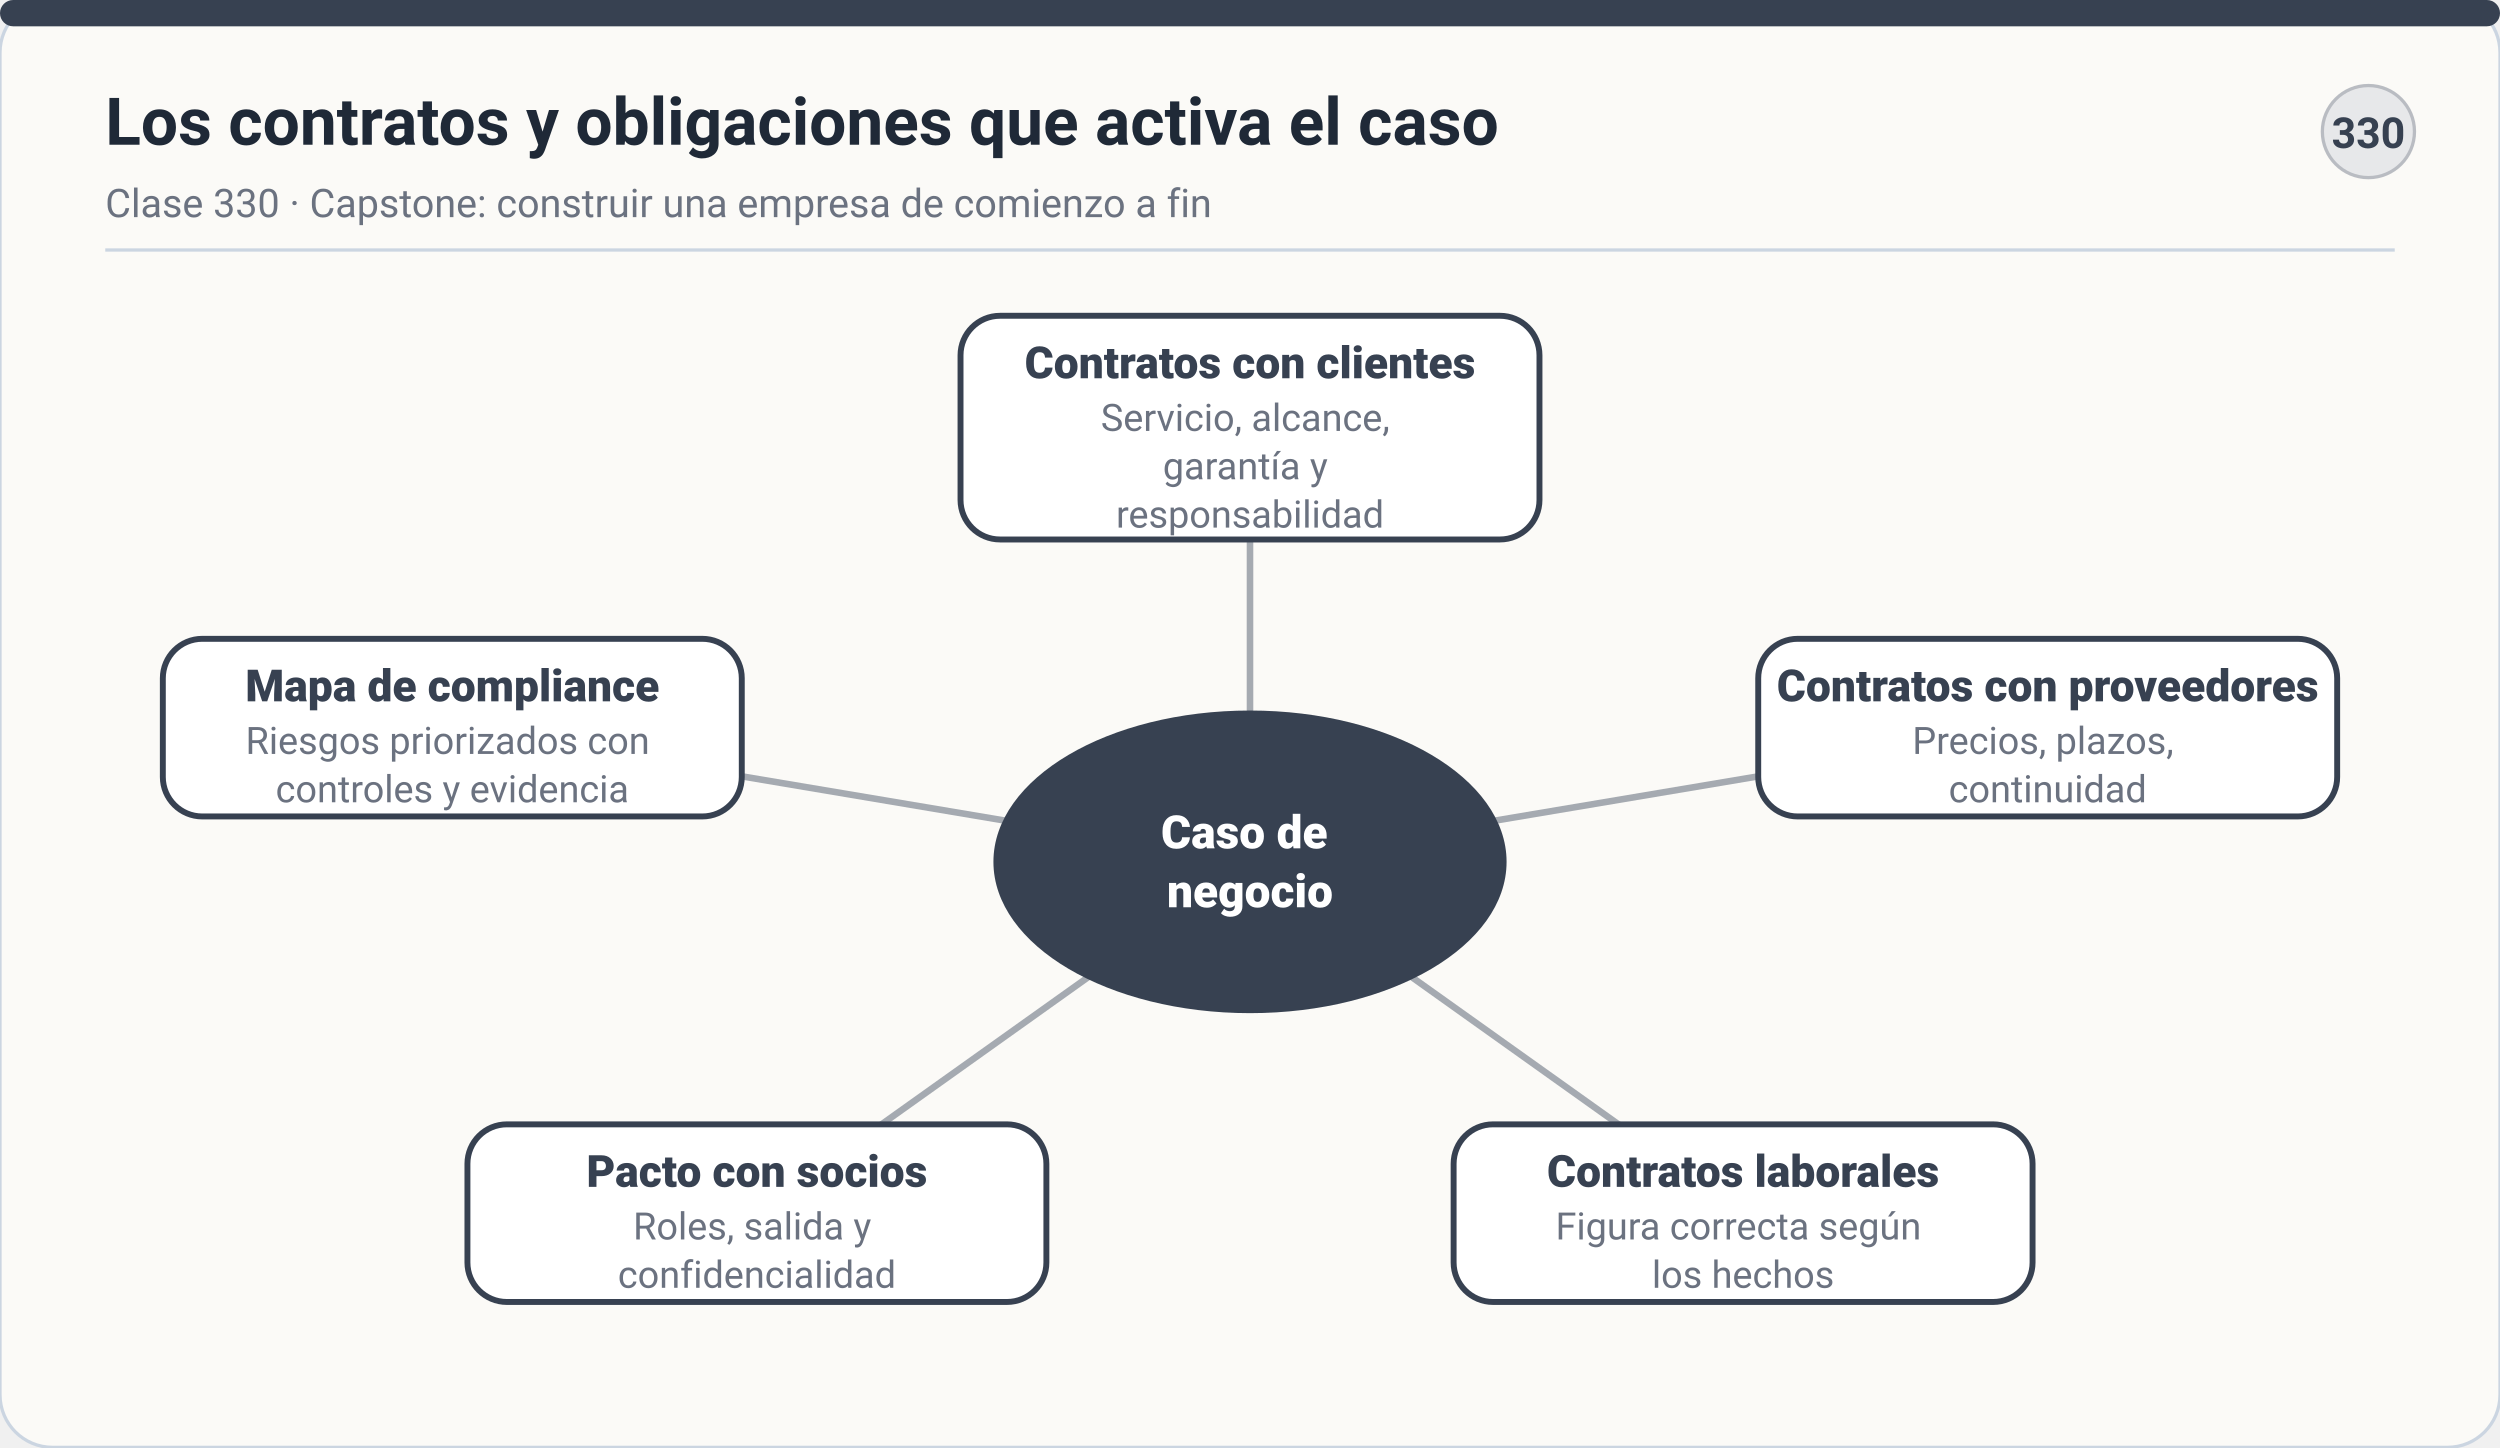
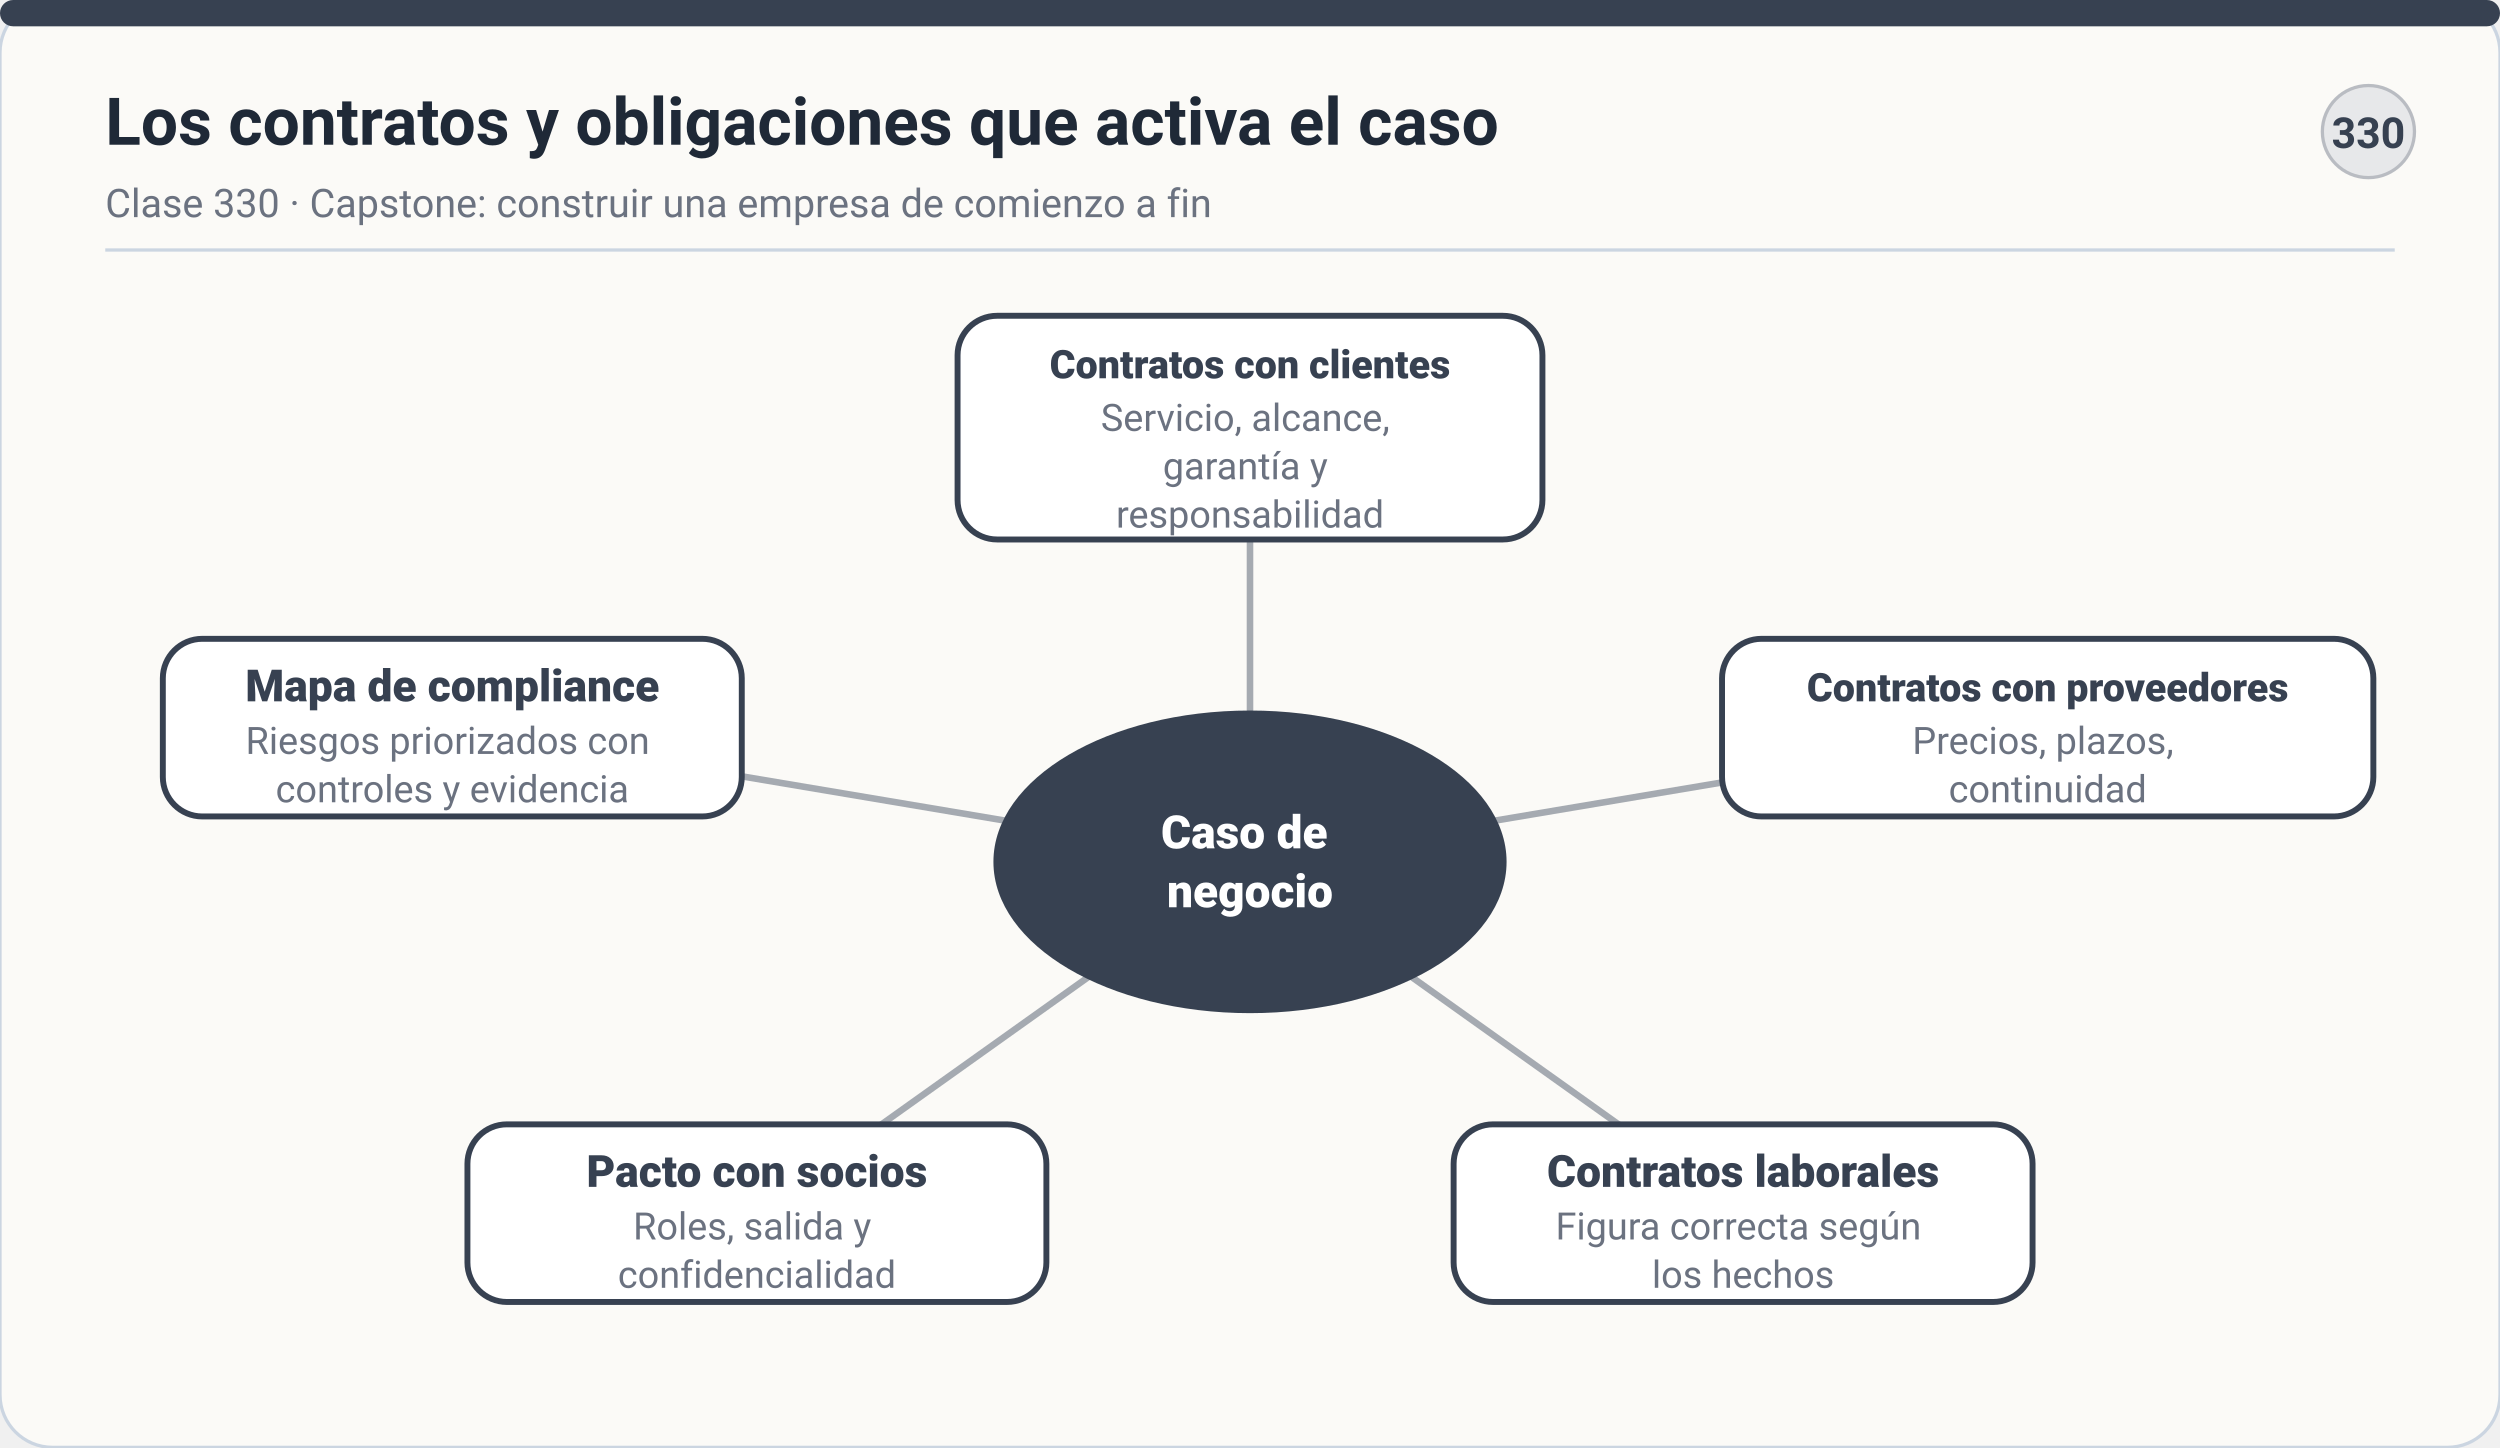
<svg xmlns="http://www.w3.org/2000/svg" viewBox="0 0 760 440" width="760" height="440" role="img" aria-labelledby="t d" font-family="system-ui, -apple-system, 'Segoe UI', Roboto, Arial, sans-serif">
  <defs>
    <marker id="fl" viewBox="0 0 10 10" refX="9" refY="5" markerWidth="7" markerHeight="7" orient="auto-start-reverse">
      <path d="M0,0 L10,5 L0,10 z" fill="#6B7280" />
    </marker>
    <marker id="fa" viewBox="0 0 10 10" refX="9" refY="5" markerWidth="7" markerHeight="7" orient="auto-start-reverse">
      <path d="M0,0 L10,5 L0,10 z" fill="#374151" />
    </marker>
  </defs>
  <rect width="760" height="440" rx="16" fill="#FBFAF7" stroke="#CBD5E1" />
  <rect x="0" y="0" width="760" height="8" rx="4" fill="#374151" />
  <text x="32.0" y="44.0" font-size="20" text-anchor="start" fill="#1F2937" font-weight="700">
    <tspan x="32.0" dy="0.0">Los contratos y obligaciones que activa el caso</tspan>
  </text>
  <text x="32.0" y="66.0" font-size="12" text-anchor="start" fill="#6B7280" font-weight="400">
    <tspan x="32.0" dy="0.0">Clase 330 · Capstone: construir una empresa de comienzo a fin</tspan>
  </text>
  <line x1="32" y1="76" x2="728" y2="76" stroke="#CBD5E1" />
  <line x1="380.0" y1="262.0" x2="380.0" y2="130.0" stroke="#A5AAB1" stroke-width="2" />
  <line x1="380.0" y1="262.0" x2="622.5" y2="221.2" stroke="#A5AAB1" stroke-width="2" />
  <line x1="380.0" y1="262.0" x2="529.9" y2="368.8" stroke="#A5AAB1" stroke-width="2" />
  <line x1="380.0" y1="262.0" x2="230.1" y2="368.8" stroke="#A5AAB1" stroke-width="2" />
  <line x1="380.0" y1="262.0" x2="137.5" y2="221.2" stroke="#A5AAB1" stroke-width="2" />
  <ellipse cx="380" cy="262" rx="78" ry="46" fill="#374151" />
  <text x="380.0" y="257.9" font-size="14" text-anchor="middle" fill="#FFFFFF" font-weight="800">
    <tspan x="380.0" dy="0.0">Caso de</tspan>
    <tspan x="380.0" dy="17.9">negocio</tspan>
  </text>
-   <rect x="292.0" y="96.0" width="176.0" height="68.0" rx="12" fill="#FFFFFF" stroke="#374151" stroke-width="1.8" />
-   <text x="380.0" y="115.0" font-size="13.5" text-anchor="middle" fill="#374151" font-weight="800">
+   <rect x="291.1" y="96.0" width="177.8" height="68.0" rx="12" fill="#FFFFFF" stroke="#374151" stroke-width="1.8" />
+   <text x="380.0" y="115.0" font-size="12" text-anchor="middle" fill="#374151" font-weight="800">
    <tspan x="380.0" dy="0.0">Contratos con clientes</tspan>
  </text>
  <text x="380.0" y="131.0" font-size="11.5" text-anchor="middle" fill="#6B7280" font-weight="400">
    <tspan x="380.0" dy="0.0">Servicio, alcance,</tspan>
    <tspan x="380.0" dy="14.7">garantía y</tspan>
    <tspan x="380.0" dy="14.7">responsabilidad</tspan>
  </text>
-   <rect x="534.5" y="194.2" width="176.0" height="54.0" rx="12" fill="#FFFFFF" stroke="#374151" stroke-width="1.8" />
-   <text x="622.5" y="213.2" font-size="13.5" text-anchor="middle" fill="#374151" font-weight="800">
+   <rect x="523.5" y="194.2" width="198.0" height="54.0" rx="12" fill="#FFFFFF" stroke="#374151" stroke-width="1.8" />
+   <text x="622.5" y="213.2" font-size="12" text-anchor="middle" fill="#374151" font-weight="800">
    <tspan x="622.5" dy="0.0">Contratos con proveedores</tspan>
  </text>
  <text x="622.5" y="229.2" font-size="11.5" text-anchor="middle" fill="#6B7280" font-weight="400">
    <tspan x="622.5" dy="0.0">Precios, plazos,</tspan>
    <tspan x="622.5" dy="14.7">continuidad</tspan>
  </text>
  <rect x="441.9" y="341.8" width="176.0" height="54.0" rx="12" fill="#FFFFFF" stroke="#374151" stroke-width="1.8" />
  <text x="529.9" y="360.8" font-size="13.5" text-anchor="middle" fill="#374151" font-weight="800">
    <tspan x="529.9" dy="0.0">Contratos laborales</tspan>
  </text>
  <text x="529.9" y="376.8" font-size="11.5" text-anchor="middle" fill="#6B7280" font-weight="400">
    <tspan x="529.9" dy="0.0">Figura correcta según</tspan>
    <tspan x="529.9" dy="14.7">los hechos</tspan>
  </text>
  <rect x="142.1" y="341.8" width="176.0" height="54.0" rx="12" fill="#FFFFFF" stroke="#374151" stroke-width="1.8" />
  <text x="230.1" y="360.8" font-size="13.5" text-anchor="middle" fill="#374151" font-weight="800">
    <tspan x="230.1" dy="0.0">Pacto con socios</tspan>
  </text>
  <text x="230.1" y="376.8" font-size="11.5" text-anchor="middle" fill="#6B7280" font-weight="400">
    <tspan x="230.1" dy="0.0">Roles, salida y</tspan>
    <tspan x="230.1" dy="14.7">confidencialidad</tspan>
  </text>
  <rect x="49.5" y="194.2" width="176.0" height="54.0" rx="12" fill="#FFFFFF" stroke="#374151" stroke-width="1.8" />
  <text x="137.5" y="213.2" font-size="13.5" text-anchor="middle" fill="#374151" font-weight="800">
    <tspan x="137.5" dy="0.0">Mapa de compliance</tspan>
  </text>
  <text x="137.5" y="229.2" font-size="11.5" text-anchor="middle" fill="#6B7280" font-weight="400">
    <tspan x="137.5" dy="0.0">Riesgos priorizados con</tspan>
    <tspan x="137.5" dy="14.7">controles y evidencia</tspan>
  </text>
  <circle cx="720" cy="40" r="14" fill="#E7E8EA" stroke="#B9BCC2" />
  <text x="720" y="45" font-size="13" text-anchor="middle" fill="#374151" font-weight="700">330</text>
</svg>
